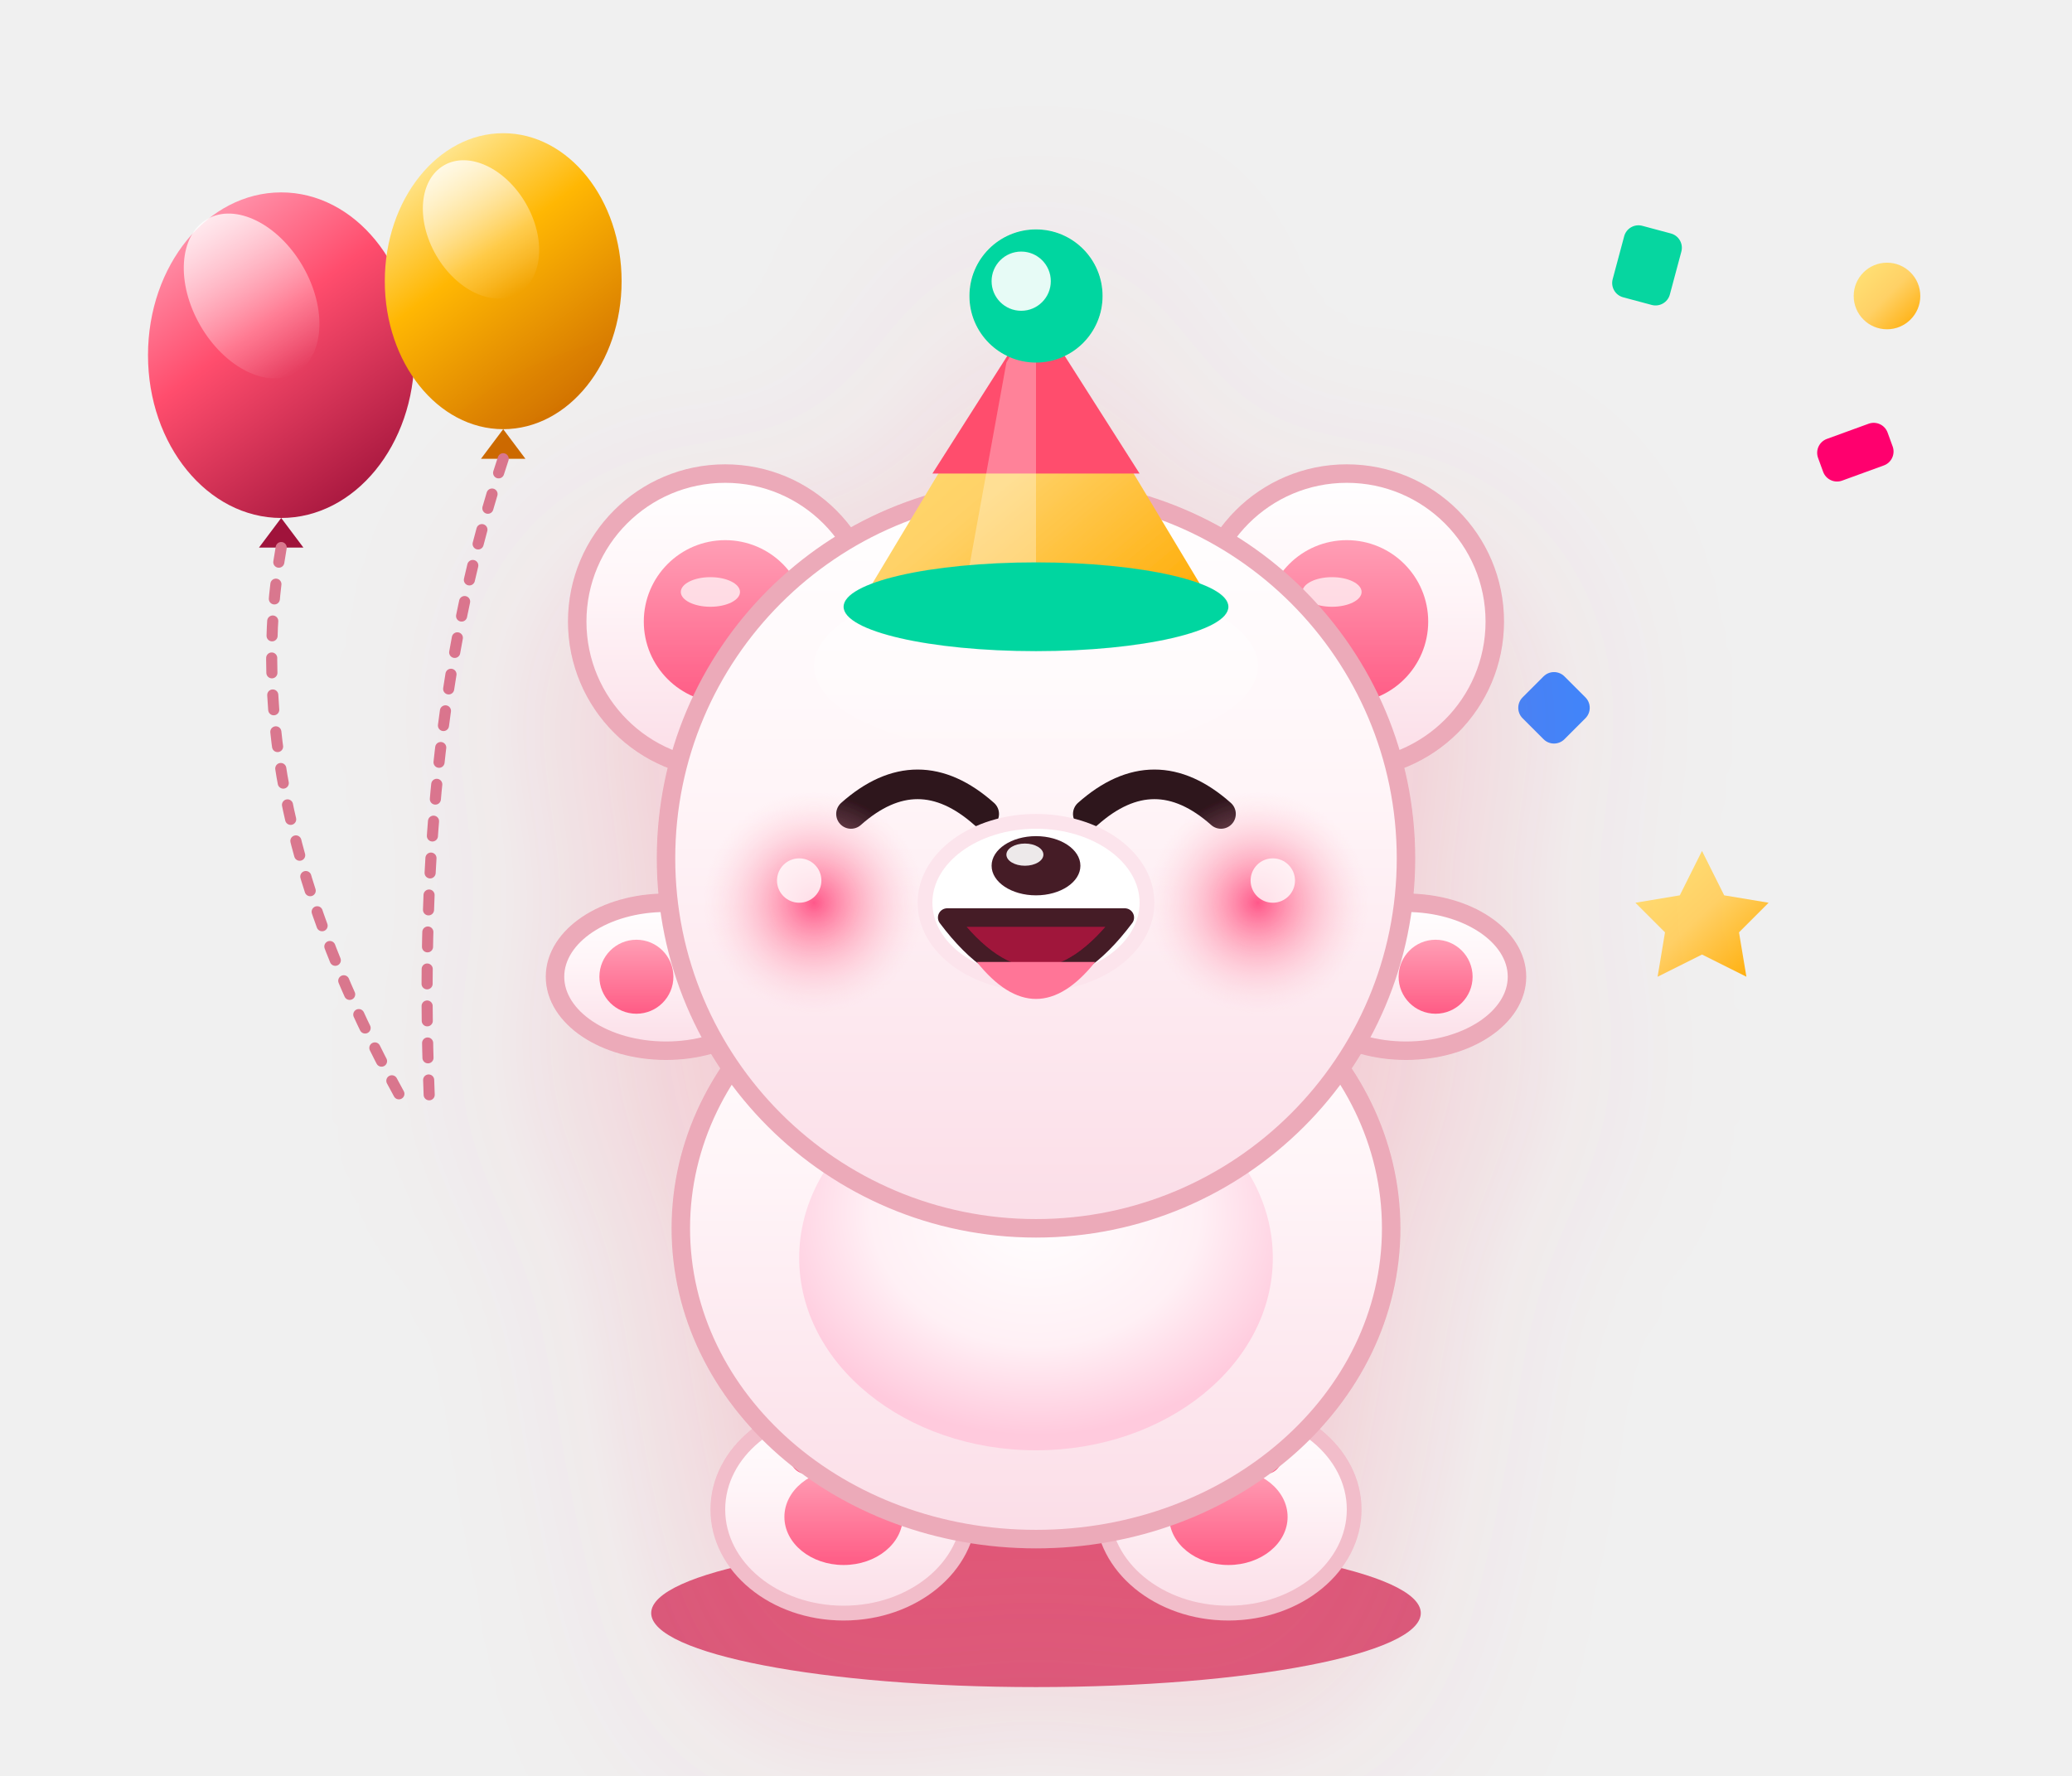
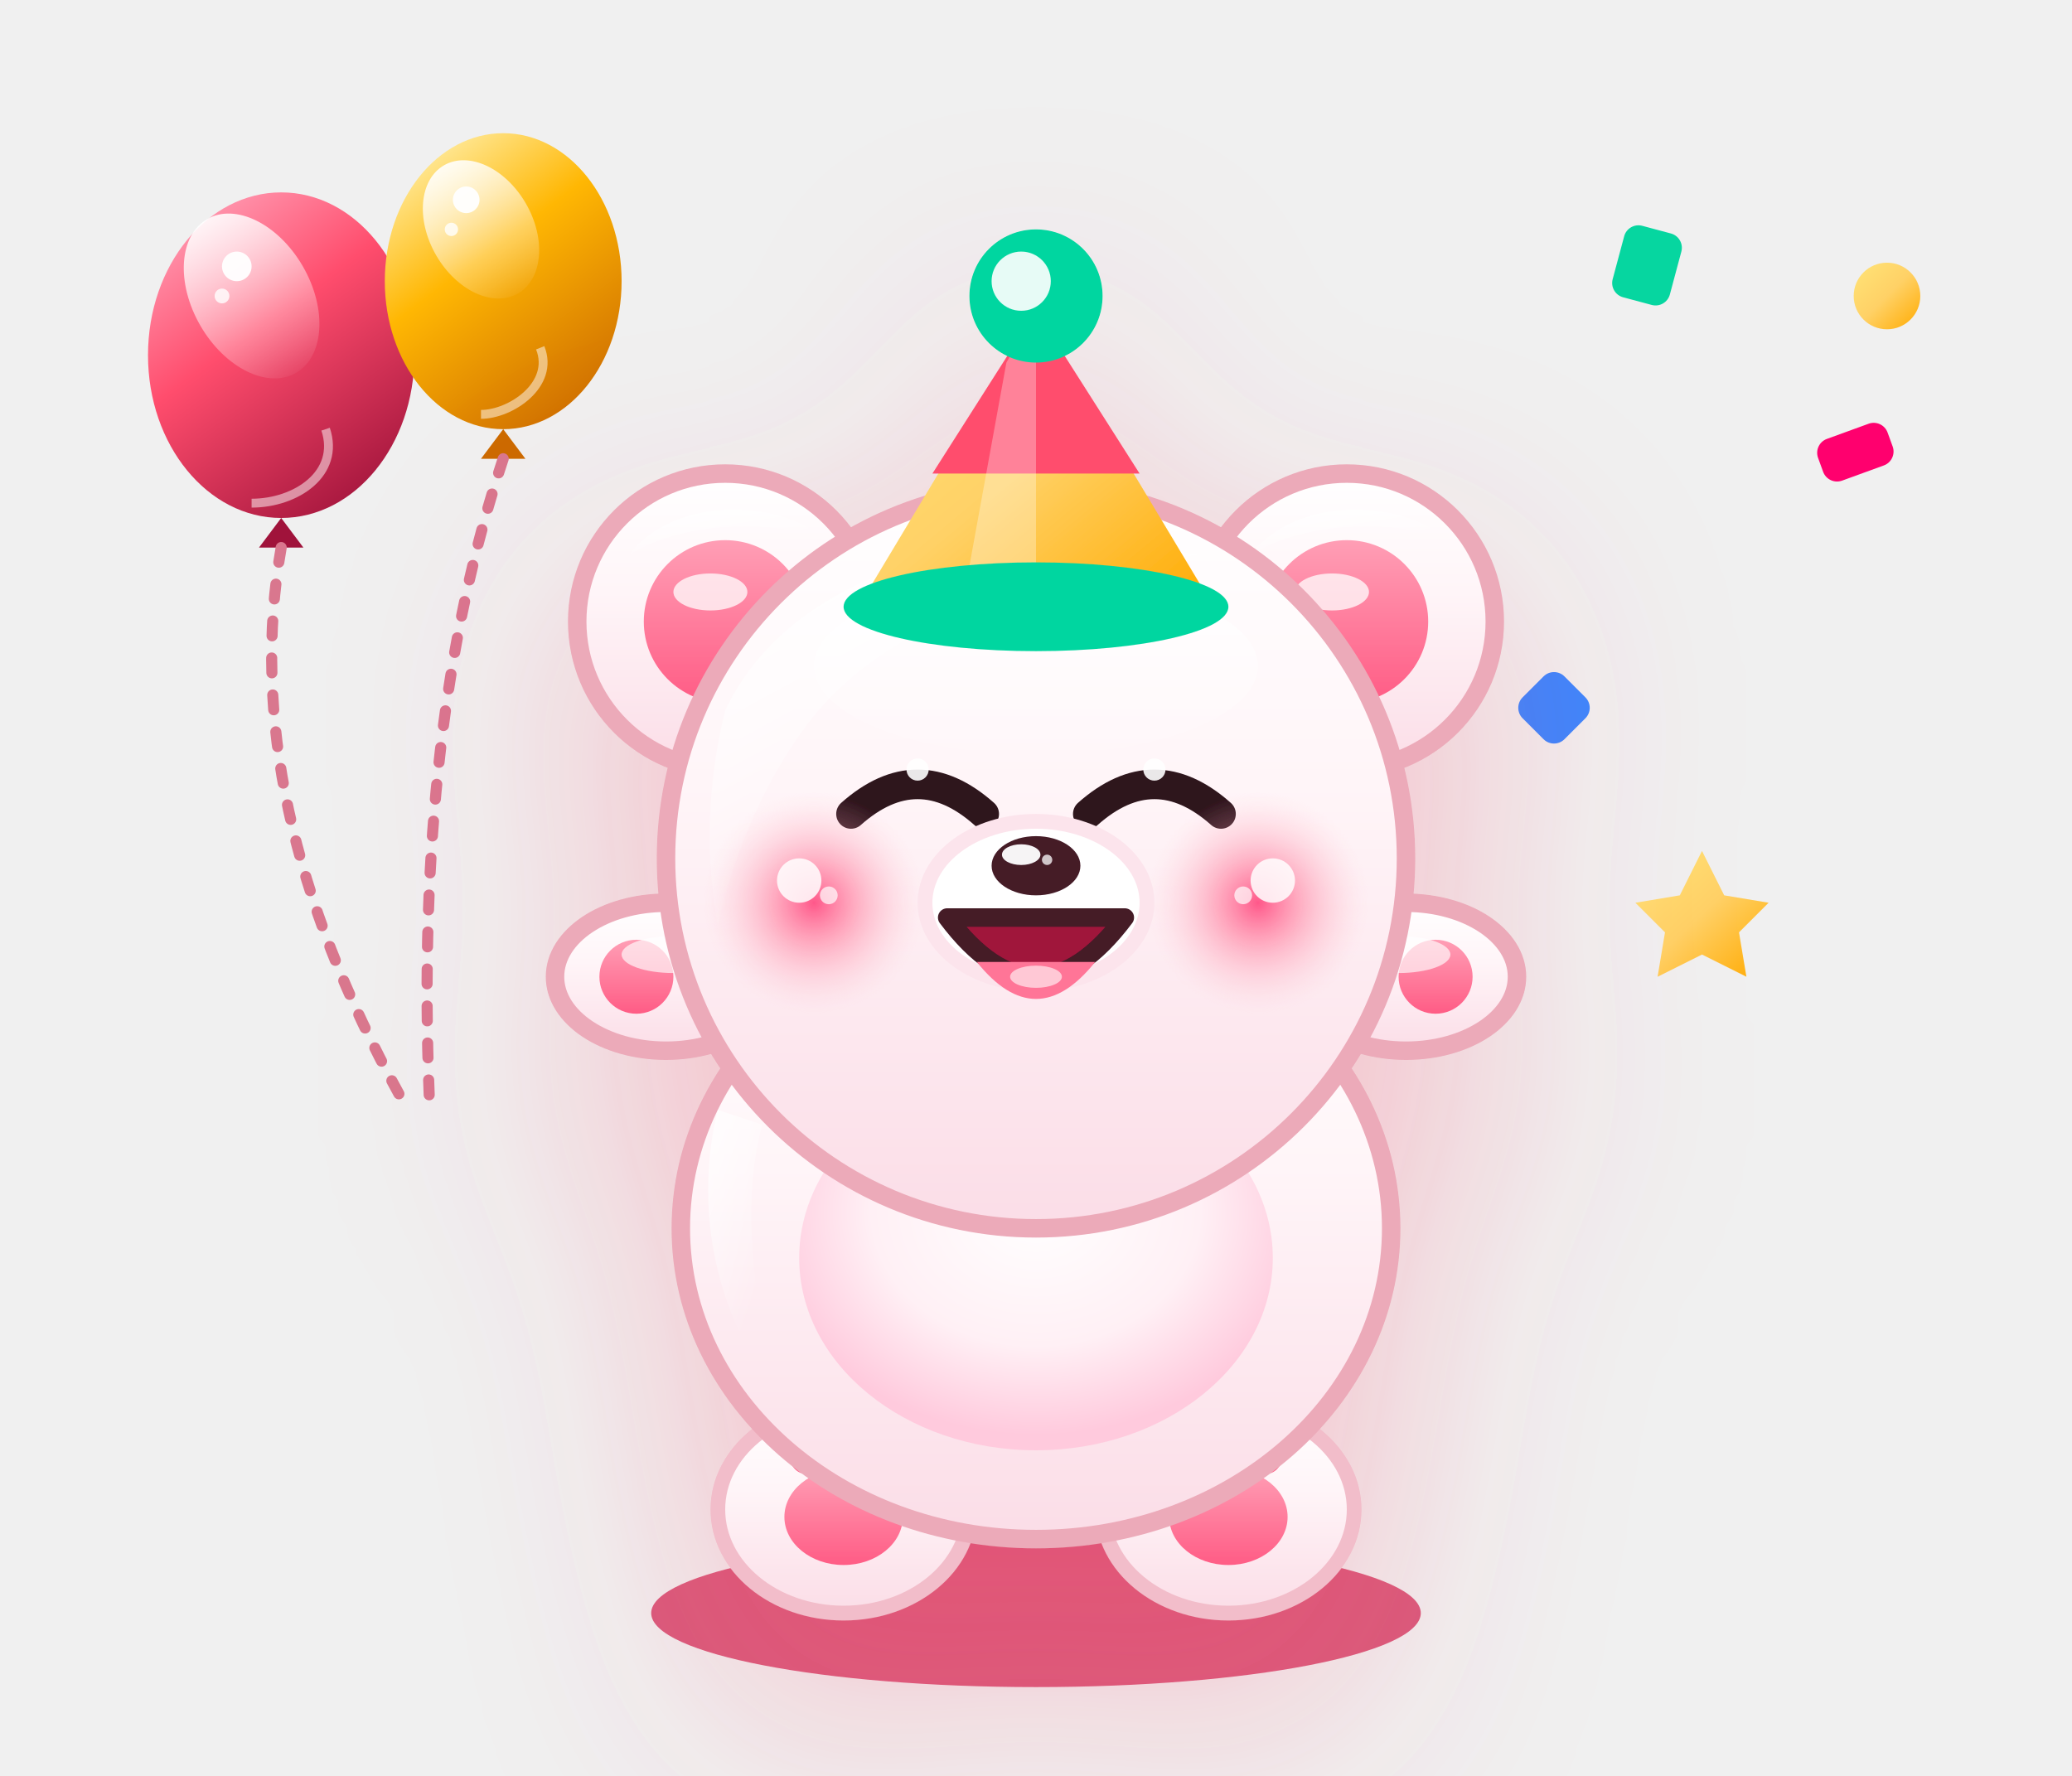
<svg xmlns="http://www.w3.org/2000/svg" viewBox="0 0 280 240" width="100%" height="100%" style="max-width: 280px;">
  <defs>
    <linearGradient id="furGrad" x1="0%" y1="0%" x2="0%" y2="100%">
      <stop offset="0%" stop-color="#ffffff" />
      <stop offset="40%" stop-color="#fff5f8" />
      <stop offset="100%" stop-color="#fbdde7" />
    </linearGradient>
    <radialGradient id="bellyGrad" cx="50%" cy="38%" r="58%">
      <stop offset="0%" stop-color="#ffffff" />
      <stop offset="60%" stop-color="#fff0f5" />
      <stop offset="100%" stop-color="#ffcadd" />
    </radialGradient>
    <linearGradient id="innerEarGrad" x1="0%" y1="0%" x2="0%" y2="100%">
      <stop offset="0%" stop-color="#ff9eb5" />
      <stop offset="100%" stop-color="#ff5c85" />
    </linearGradient>
    <radialGradient id="blushGrad" cx="50%" cy="50%" r="50%">
      <stop offset="0%" stop-color="#ff477e" stop-opacity="0.9" />
      <stop offset="40%" stop-color="#ff7597" stop-opacity="0.5" />
      <stop offset="100%" stop-color="#ffccd5" stop-opacity="0" />
    </radialGradient>
    <linearGradient id="balloonPink" x1="20%" y1="0%" x2="80%" y2="100%">
      <stop offset="0%" stop-color="#ff9eb5" />
      <stop offset="40%" stop-color="#ff4d6d" />
      <stop offset="100%" stop-color="#a0133b" />
    </linearGradient>
    <linearGradient id="balloonGold" x1="20%" y1="0%" x2="80%" y2="100%">
      <stop offset="0%" stop-color="#ffeea8" />
      <stop offset="40%" stop-color="#ffb703" />
      <stop offset="100%" stop-color="#cc6a00" />
    </linearGradient>
    <linearGradient id="goldGrad" x1="0%" y1="0%" x2="100%" y2="100%">
      <stop offset="0%" stop-color="#ffe478" />
      <stop offset="50%" stop-color="#ffd166" />
      <stop offset="100%" stop-color="#ffaa00" />
    </linearGradient>
    <linearGradient id="glassReflection" x1="0%" y1="0%" x2="0%" y2="100%">
-       <stop offset="0%" stop-color="#ffffff" stop-opacity="0.8" />
+       <stop offset="0%" stop-color="#ffffff" stop-opacity="0.9" />
+       <stop offset="100%" stop-color="#ffffff" stop-opacity="0.05" />
+     </linearGradient>
+     <linearGradient id="specularRim" x1="15%" y1="0%" x2="85%" y2="100%">
+       <stop offset="0%" stop-color="#ffffff" stop-opacity="0.95" />
+       <stop offset="35%" stop-color="#ffffff" stop-opacity="0.45" />
+       <stop offset="70%" stop-color="#ffffff" stop-opacity="0" />
+     </linearGradient>
+     <linearGradient id="shimmerGleam" x1="0%" y1="0%" x2="100%" y2="0%">
+       <stop offset="0%" stop-color="#ffffff" stop-opacity="0" />
+       <stop offset="45%" stop-color="#ffffff" stop-opacity="0.1" />
+       <stop offset="50%" stop-color="#ffffff" stop-opacity="0.85" />
+       <stop offset="55%" stop-color="#ffffff" stop-opacity="0.1" />
      <stop offset="100%" stop-color="#ffffff" stop-opacity="0" />
    </linearGradient>
    <filter id="premiumGlow" x="-30%" y="-30%" width="160%" height="160%">
-       <feDropShadow dx="0" dy="4" stdDeviation="5" flood-color="#ff4d6d" flood-opacity="0.15" />
-       <feDropShadow dx="0" dy="12" stdDeviation="15" flood-color="#ff4d6d" flood-opacity="0.25" />
+       <feDropShadow dx="0" dy="5" stdDeviation="6" flood-color="#e8436e" flood-opacity="0.22" />
+       <feDropShadow dx="0" dy="14" stdDeviation="16" flood-color="#ff4d6d" flood-opacity="0.28" />
    </filter>
    <style>
-       /* 1. Spring Physics Easing for organic bounce */
-       @keyframes victoryJump {
-       0%, 100% { transform: translateY(0px) scale(1, 1); }
-       15% { transform: translateY(8px) scale(1.05, 0.9); } /* Anticipation squash */
-       40% { transform: translateY(-35px) scale(0.95, 1.05); } /* Hang time stretch */
-       60% { transform: translateY(-25px) scale(0.98, 1.02); }
-       85% { transform: translateY(4px) scale(1.02, 0.95); } /* Landing squash */
-       }
- 
-       /* 2. Overlapping Action: Head bobs slightly after the body jumps */
-       @keyframes headLag {
-       0%, 100% { transform: translateY(0px) rotate(0deg); }
-       30% { transform: translateY(4px) rotate(-2deg); }
-       50% { transform: translateY(-3px) rotate(3deg); }
-       80% { transform: translateY(2px) rotate(-1deg); }
-       }
- 
-       /* 3. Overlapping Action: Ears flop dynamically */
-       @keyframes earFlopLeft {
-       0%, 100% { transform: rotate(0deg); }
-       40% { transform: rotate(-12deg); }
-       60% { transform: rotate(8deg); }
-       }
-       @keyframes earFlopRight {
-       0%, 100% { transform: rotate(0deg); }
-       40% { transform: rotate(12deg); }
-       60% { transform: rotate(-8deg); }
-       }
- 
-       /* Smooth, multi-layered shadow scaling */
+       /* 1. Organic Spring-Damper Physics with Harmonic Overshoot */
+       @keyframes victorySpringJump {
+         0% {
+           transform: translateY(0px) scale(1, 1) rotate(0deg);
+         }
+         9% {
+           /* Anticipation coil spring compression */
+           transform: translateY(12px) scale(1.16, 0.84) rotate(0deg);
+         }
+         22% {
+           /* Explosive spring upward launch */
+           transform: translateY(-18px) scale(0.88, 1.16) rotate(1deg);
+         }
+         36% {
+           /* Deceleration into apex */
+           transform: translateY(-48px) scale(0.92, 1.1) rotate(2deg);
+         }
+         48% {
+           /* Weightless apex float hang-time with balloon lift */
+           transform: translateY(-51px) scale(1.03, 0.97) rotate(0.6deg);
+         }
+         64% {
+           /* Downward plunge with aerodynamic stretch */
+           transform: translateY(-14px) scale(0.89, 1.15) rotate(-0.8deg);
+         }
+         74% {
+           /* Maximum impact squash - kinetic dissipation */
+           transform: translateY(14px) scale(1.26, 0.74) rotate(0deg);
+         }
+         84% {
+           /* Elastic rebound spring overshoot */
+           transform: translateY(-11px) scale(0.93, 1.08) rotate(-0.5deg);
+         }
+         92% {
+           /* Secondary settle */
+           transform: translateY(3px) scale(1.04, 0.97) rotate(0.2deg);
+         }
+         100% {
+           transform: translateY(0px) scale(1, 1) rotate(0deg);
+         }
+       }
+ 
+       /* 2. Secondary Overlapping Physics: Head bobs with phase lag */
+       @keyframes headSpringLag {
+         0% { transform: translateY(0px) rotate(0deg); }
+         9% { transform: translateY(3px) rotate(1deg); }
+         22% { transform: translateY(-4px) rotate(-2deg); }
+         36% { transform: translateY(-3px) rotate(2.5deg); }
+         48% { transform: translateY(-1px) rotate(-1deg); }
+         64% { transform: translateY(-3px) rotate(1.5deg); }
+         74% { transform: translateY(5px) rotate(-2deg); }
+         84% { transform: translateY(-3px) rotate(1deg); }
+         92% { transform: translateY(1px) rotate(0deg); }
+         100% { transform: translateY(0px) rotate(0deg); }
+       }
+ 
+       /* 3. Secondary Spring Inertia: Ears whip and oscillate */
+       @keyframes earFlopLeftSpring {
+         0% { transform: rotate(0deg) scale(1); }
+         9% { transform: rotate(10deg) scale(1.05, 0.95); }
+         22% { transform: rotate(-16deg) scale(0.93, 1.09); }
+         36% { transform: rotate(14deg) scale(1.04, 0.96); }
+         48% { transform: rotate(6deg) scale(1, 1); }
+         64% { transform: rotate(-14deg) scale(0.94, 1.07); }
+         74% { transform: rotate(20deg) scale(1.14, 0.85); }
+         84% { transform: rotate(-9deg) scale(0.95, 1.06); }
+         92% { transform: rotate(3deg) scale(1.02, 0.98); }
+         100% { transform: rotate(0deg) scale(1); }
+       }
+ 
+       @keyframes earFlopRightSpring {
+         0% { transform: rotate(0deg) scale(1); }
+         9% { transform: rotate(-10deg) scale(1.05, 0.95); }
+         22% { transform: rotate(16deg) scale(0.93, 1.09); }
+         36% { transform: rotate(-14deg) scale(1.04, 0.96); }
+         48% { transform: rotate(-6deg) scale(1, 1); }
+         64% { transform: rotate(14deg) scale(0.94, 1.07); }
+         74% { transform: rotate(-20deg) scale(1.14, 0.85); }
+         84% { transform: rotate(9deg) scale(0.95, 1.06); }
+         92% { transform: rotate(-3deg) scale(1.02, 0.98); }
+         100% { transform: rotate(0deg) scale(1); }
+       }
+ 
+       /* Dynamic ground shadow with attenuation */
      @keyframes groundShadowVictory {
-       0%, 100% { transform: scale(1, 1); opacity: 0.4; }
-       15% { transform: scale(1.1, 1.05); opacity: 0.5; }
-       40% { transform: scale(0.6, 0.6); opacity: 0.15; }
-       85% { transform: scale(1.05, 1); opacity: 0.45; }
-       }
- 
-       /* Fluid Balloon Sway */
-       @keyframes balloonFloat {
-       0%, 100% { transform: translateY(0) rotate(-2deg); }
-       50% { transform: translateY(-12px) rotate(3deg); }
-       }
- 
-       @keyframes balloonFloatAlt {
-       0%, 100% { transform: translateY(0) rotate(2deg); }
-       50% { transform: translateY(-15px) rotate(-3deg); }
+         0% { transform: scale(1, 1); opacity: 0.40; }
+         9% { transform: scale(1.30, 1.22); opacity: 0.58; }
+         22% { transform: scale(0.72, 0.66); opacity: 0.20; }
+         36%, 48% { transform: scale(0.42, 0.38); opacity: 0.08; }
+         64% { transform: scale(0.78, 0.72); opacity: 0.22; }
+         74% { transform: scale(1.38, 1.32); opacity: 0.68; }
+         84% { transform: scale(0.85, 0.80); opacity: 0.26; }
+         92% { transform: scale(1.08, 1.05); opacity: 0.45; }
+         100% { transform: scale(1, 1); opacity: 0.40; }
+       }
+ 
+       /* Buoyant, reactive balloon sway with tether tension */
+       @keyframes balloonSpringFloat1 {
+         0%, 100% { transform: translateY(0px) rotate(-3deg) scale(1); }
+         22% { transform: translateY(6px) rotate(-6deg) scale(0.97, 1.04); }
+         48% { transform: translateY(-16px) rotate(4deg) scale(1.03, 0.98); }
+         74% { transform: translateY(4px) rotate(-2deg) scale(0.98, 1.02); }
+       }
+ 
+       @keyframes balloonSpringFloat2 {
+         0%, 100% { transform: translateY(0px) rotate(3deg) scale(1); }
+         22% { transform: translateY(8px) rotate(5deg) scale(0.96, 1.04); }
+         48% { transform: translateY(-18px) rotate(-4deg) scale(1.04, 0.97); }
+         74% { transform: translateY(5px) rotate(2deg) scale(0.97, 1.03); }
      }

      @keyframes armWaveLeft {
-       0%, 100% { transform: rotate(-35deg); }
-       50% { transform: rotate(-55deg); }
+         0%, 100% { transform: rotate(-32deg); }
+         22% { transform: rotate(-22deg); }
+         48% { transform: rotate(-58deg); }
+         74% { transform: rotate(-24deg); }
+         84% { transform: rotate(-40deg); }
      }

      @keyframes armWaveRight {
-       0%, 100% { transform: rotate(35deg); }
-       50% { transform: rotate(55deg); }
-       }
- 
-       /* Faux-3D Confetti Flip */
+         0%, 100% { transform: rotate(32deg); }
+         22% { transform: rotate(22deg); }
+         48% { transform: rotate(58deg); }
+         74% { transform: rotate(24deg); }
+         84% { transform: rotate(40deg); }
+       }
+ 
+       /* Faux-3D Confetti Flip with Sparkle */
      @keyframes confettiPop {
-       0% { transform: translateY(10px) scaleX(1) rotate(0deg); opacity: 0; }
-       20% { opacity: 1; }
-       50% { transform: translateY(-25px) scaleX(0.2) rotate(180deg); }
-       100% { transform: translateY(0) scaleX(1) rotate(360deg); opacity: 0.8; }
+         0% { transform: translateY(12px) scaleX(1) rotate(0deg); opacity: 0; }
+         20% { opacity: 1; }
+         50% { transform: translateY(-28px) scaleX(0.2) rotate(180deg); }
+         100% { transform: translateY(0px) scaleX(1) rotate(360deg); opacity: 0.85; }
+       }
+ 
+       /* Specular gleam pass */
+       @keyframes gleamPass {
+         0% { transform: translateX(-40px) skewX(-25deg); opacity: 0; }
+         30%, 70% { opacity: 0.75; }
+         100% { transform: translateX(50px) skewX(-25deg); opacity: 0; }
      }

      /* Application of Animations */
      .bear-victory-rig {
-       animation: victoryJump 1.2s cubic-bezier(0.34, 1.56, 0.64, 1) infinite;
-       transform-origin: 140px 210px;
+         animation: victorySpringJump 1.25s cubic-bezier(0.28, 0.84, 0.36, 1) infinite;
+         transform-origin: 140px 210px;
      }
      .head-rig {
-       animation: headLag 1.2s cubic-bezier(0.34, 1.56, 0.64, 1) infinite;
-       transform-origin: 140px 140px;
+         animation: headSpringLag 1.25s cubic-bezier(0.28, 0.84, 0.36, 1) infinite;
+         transform-origin: 140px 140px;
      }
      .ear-left-rig {
-       animation: earFlopLeft 1.2s cubic-bezier(0.34, 1.56, 0.64, 1) infinite;
-       transform-origin: 105px 95px;
+         animation: earFlopLeftSpring 1.25s cubic-bezier(0.3, 0.8, 0.4, 1) infinite;
+         transform-origin: 105px 95px;
      }
      .ear-right-rig {
-       animation: earFlopRight 1.2s cubic-bezier(0.34, 1.56, 0.64, 1) infinite;
-       transform-origin: 175px 95px;
+         animation: earFlopRightSpring 1.25s cubic-bezier(0.3, 0.8, 0.4, 1) infinite;
+         transform-origin: 175px 95px;
      }
      .ground-shadow-anim {
-       animation: groundShadowVictory 1.2s cubic-bezier(0.34, 1.56, 0.64, 1) infinite;
-       transform-origin: 140px 218px;
-       }
-       .balloons-anim-1 { animation: balloonFloat 2.5s ease-in-out infinite; transform-origin: 38px 70px; }
-       .balloons-anim-2 { animation: balloonFloatAlt 2.8s ease-in-out infinite; transform-origin: 68px 70px; }
- 
-       .arm-left { animation: armWaveLeft 1.2s ease-in-out infinite; transform-origin: 104px 145px; }
-       .arm-right { animation: armWaveRight 1.2s ease-in-out infinite; transform-origin: 176px 145px; }
- 
-       /* Staggered Confetti */
+         animation: groundShadowVictory 1.25s cubic-bezier(0.28, 0.84, 0.36, 1) infinite;
+         transform-origin: 140px 218px;
+       }
+       .balloons-anim-1 { animation: balloonSpringFloat1 1.25s ease-in-out infinite; transform-origin: 38px 70px; }
+       .balloons-anim-2 { animation: balloonSpringFloat2 1.25s ease-in-out infinite; transform-origin: 68px 70px; }
+ 
+       .arm-left { animation: armWaveLeft 1.25s ease-in-out infinite; transform-origin: 104px 145px; }
+       .arm-right { animation: armWaveRight 1.25s ease-in-out infinite; transform-origin: 176px 145px; }
+ 
      .confetti-1 { animation: confettiPop 1.6s ease-in-out infinite; transform-origin: center; }
-       .confetti-2 { animation: confettiPop 1.6s ease-in-out infinite 0.2s; transform-origin: center; }
-       .confetti-3 { animation: confettiPop 1.6s ease-in-out infinite 0.4s; transform-origin: center; }
+       .confetti-2 { animation: confettiPop 1.6s ease-in-out infinite 0.25s; transform-origin: center; }
+       .confetti-3 { animation: confettiPop 1.6s ease-in-out infinite 0.5s; transform-origin: center; }
    </style>
  </defs>
  <g>
    <g class="balloons-anim-1" transform="translate(38, 48)">
      <ellipse cx="0" cy="0" rx="18" ry="22" fill="url(#balloonPink)" />
      <polygon points="0,22 -3,26 3,26" fill="#a0133b" />
      <ellipse cx="-4" cy="-8" rx="8" ry="12" fill="url(#glassReflection)" transform="rotate(-30 -4 -8)" />
+       <circle cx="-6" cy="-12" r="2" fill="#ffffff" opacity="0.95" />
+       <circle cx="-8" cy="-8" r="1" fill="#ffffff" opacity="0.8" />
+       <path d="M 6 10 C 8 16 2 20 -4 20" fill="none" stroke="#ffffff" stroke-width="1.2" opacity="0.5" />
      <path d="M 0 26 Q -6 60 16 100" fill="none" stroke="#d9778e" stroke-width="1.5" stroke-dasharray="2,3" stroke-linecap="round" />
    </g>
    <g class="balloons-anim-2" transform="translate(68, 38)">
      <ellipse cx="0" cy="0" rx="16" ry="20" fill="url(#balloonGold)" />
      <polygon points="0,20 -3,24 3,24" fill="#cc6a00" />
      <ellipse cx="-3" cy="-7" rx="7" ry="10" fill="url(#glassReflection)" transform="rotate(-30 -3 -7)" />
+       <circle cx="-5" cy="-11" r="1.8" fill="#ffffff" opacity="0.95" />
+       <circle cx="-7" cy="-7" r="0.9" fill="#ffffff" opacity="0.8" />
+       <path d="M 5 9 C 7 14 1 18 -3 18" fill="none" stroke="#ffffff" stroke-width="1.2" opacity="0.5" />
      <path d="M 0 24 Q -12 60 -10 110" fill="none" stroke="#d9778e" stroke-width="1.5" stroke-dasharray="2,3" stroke-linecap="round" />
    </g>
  </g>
  <g>
    <rect class="confetti-1" x="220" y="30" width="8" height="10" rx="2" fill="#06d6a0" transform="rotate(15 220 30)" />
    <rect class="confetti-2" x="245" y="60" width="10" height="6" rx="2" fill="#ff006e" transform="rotate(-20 245 60)" />
    <rect class="confetti-3" x="210" y="90" width="8" height="8" rx="2" fill="#3a86ff" transform="rotate(45 210 90)" />
    <circle class="confetti-1" cx="255" cy="40" r="4.5" fill="url(#goldGrad)" />
    <polygon class="confetti-2" points="230,115 233,121 239,122 235,126 236,132 230,129 224,132 225,126 221,122 227,121" fill="url(#goldGrad)" />
  </g>
  <ellipse cx="140" cy="218" rx="52" ry="10" fill="#d85a7b" class="ground-shadow-anim" />
  <g class="bear-victory-rig" filter="url(#premiumGlow)">
    <g id="feet">
      <ellipse cx="114" cy="204" rx="17" ry="14" fill="url(#furGrad)" stroke="#f2bdca" stroke-width="2" />
      <ellipse cx="114" cy="205" rx="8" ry="6.5" fill="url(#innerEarGrad)" />
      <circle cx="109" cy="197" r="2.2" fill="#ff5c85" />
      <circle cx="114" cy="195" r="2.2" fill="#ff5c85" />
      <circle cx="119" cy="197" r="2.2" fill="#ff5c85" />
      <ellipse cx="166" cy="204" rx="17" ry="14" fill="url(#furGrad)" stroke="#f2bdca" stroke-width="2" />
      <ellipse cx="166" cy="205" rx="8" ry="6.5" fill="url(#innerEarGrad)" />
      <circle cx="161" cy="197" r="2.2" fill="#ff5c85" />
      <circle cx="166" cy="195" r="2.2" fill="#ff5c85" />
      <circle cx="171" cy="197" r="2.2" fill="#ff5c85" />
    </g>
    <ellipse cx="140" cy="166" rx="48" ry="42" fill="url(#furGrad)" stroke="#ecaab9" stroke-width="2.5" />
+     <path d="M 97 150 C 94 162 96 177 105 188 C 102 176 100 163 103 152 Z" fill="url(#specularRim)" opacity="0.75" />
    <ellipse cx="140" cy="170" rx="32" ry="26" fill="url(#bellyGrad)" />
+     <ellipse cx="140" cy="152" rx="19" ry="4.5" fill="#ffffff" opacity="0.6" />
    <g class="arm-left">
      <ellipse cx="90" cy="132" rx="15" ry="10" fill="url(#furGrad)" stroke="#ecaab9" stroke-width="2.5" />
      <circle cx="86" cy="132" r="5" fill="url(#innerEarGrad)" />
+       <ellipse cx="91" cy="129" rx="7" ry="2.5" fill="#ffffff" opacity="0.65" />
    </g>
    <g class="arm-right">
      <ellipse cx="190" cy="132" rx="15" ry="10" fill="url(#furGrad)" stroke="#ecaab9" stroke-width="2.5" />
      <circle cx="194" cy="132" r="5" fill="url(#innerEarGrad)" />
+       <ellipse cx="189" cy="129" rx="7" ry="2.5" fill="#ffffff" opacity="0.65" />
    </g>
    <g class="head-rig">
      <g class="ear-left-rig">
        <circle cx="98" cy="84" r="20" fill="url(#furGrad)" stroke="#ecaab9" stroke-width="2.5" />
        <circle cx="98" cy="84" r="11" fill="url(#innerEarGrad)" />
-         <ellipse cx="96" cy="80" rx="4" ry="2" fill="#ffffff" opacity="0.7" />
+         <ellipse cx="96" cy="80" rx="5" ry="2.5" fill="#ffffff" opacity="0.75" />
+         <path d="M 85 75 C 91 67 106 67 113 74 C 107 70 93 70 85 75 Z" fill="url(#specularRim)" opacity="0.9" />
      </g>
      <g class="ear-right-rig">
        <circle cx="182" cy="84" r="20" fill="url(#furGrad)" stroke="#ecaab9" stroke-width="2.5" />
        <circle cx="182" cy="84" r="11" fill="url(#innerEarGrad)" />
-         <ellipse cx="180" cy="80" rx="4" ry="2" fill="#ffffff" opacity="0.7" />
+         <ellipse cx="180" cy="80" rx="5" ry="2.5" fill="#ffffff" opacity="0.75" />
+         <path d="M 169 75 C 175 67 190 67 197 74 C 191 70 177 70 169 75 Z" fill="url(#specularRim)" opacity="0.9" />
      </g>
      <circle cx="140" cy="116" r="50" fill="url(#furGrad)" stroke="#ecaab9" stroke-width="2.5" />
      <ellipse cx="140" cy="90" rx="30" ry="12" fill="url(#glassReflection)" opacity="0.8" />
+       <path d="M 98 96 C 108 75 138 70 162 75 C 145 77 121 82 109 98 C 103 106 99 116 97 125 C 95 114 96 104 98 96 Z" fill="url(#specularRim)" opacity="0.85" />
      <polygon points="140,42 116,82 164,82" fill="url(#goldGrad)" />
      <polygon points="140,42 126,64 154,64" fill="#ff4d6d" />
      <polygon points="140,42 136,49 130,82 140,82" fill="#ffffff" opacity="0.3" />
      <ellipse cx="140" cy="82" rx="26" ry="6" fill="#06d6a0" />
      <circle cx="140" cy="40" r="9" fill="#06d6a0" />
      <circle cx="138" cy="38" r="4" fill="#ffffff" opacity="0.9" />
      <path d="M 115 110 Q 124 102 133 110" fill="none" stroke="#2d131b" stroke-width="4" stroke-linecap="round" />
      <path d="M 147 110 Q 156 102 165 110" fill="none" stroke="#2d131b" stroke-width="4" stroke-linecap="round" />
+       <circle cx="124" cy="104" r="1.5" fill="#ffffff" opacity="0.9" />
+       <circle cx="156" cy="104" r="1.5" fill="#ffffff" opacity="0.9" />
      <circle cx="110" cy="122" r="15" fill="url(#blushGrad)" />
      <circle cx="170" cy="122" r="15" fill="url(#blushGrad)" />
-       <circle cx="108" cy="119" r="3" fill="#ffffff" opacity="0.8" />
-       <circle cx="172" cy="119" r="3" fill="#ffffff" opacity="0.8" />
+       <circle cx="108" cy="119" r="3" fill="#ffffff" opacity="0.85" />
+       <circle cx="112" cy="121" r="1.2" fill="#ffffff" opacity="0.7" />
+       <circle cx="172" cy="119" r="3" fill="#ffffff" opacity="0.85" />
+       <circle cx="168" cy="121" r="1.2" fill="#ffffff" opacity="0.7" />
      <ellipse cx="140" cy="122" rx="15" ry="11" fill="#ffffff" stroke="#fce4ec" stroke-width="2" />
      <ellipse cx="140" cy="117" rx="6" ry="4" fill="#441a28" />
-       <ellipse cx="138.5" cy="115.5" rx="2.5" ry="1.5" fill="#ffffff" opacity="0.9" />
+       <ellipse cx="138" cy="115.5" rx="2.6" ry="1.4" fill="#ffffff" opacity="0.95" />
+       <circle cx="141.5" cy="116.2" r="0.7" fill="#ffffff" opacity="0.75" />
      <path d="M 128 124 Q 140 140 152 124 Z" fill="#a0133b" stroke="#441a28" stroke-width="2.5" stroke-linejoin="round" />
      <path d="M 132 130 Q 140 140 148 130 Z" fill="#ff7597" />
+       <ellipse cx="140" cy="132" rx="3.5" ry="1.5" fill="#ffffff" opacity="0.6" />
    </g>
  </g>
</svg>
